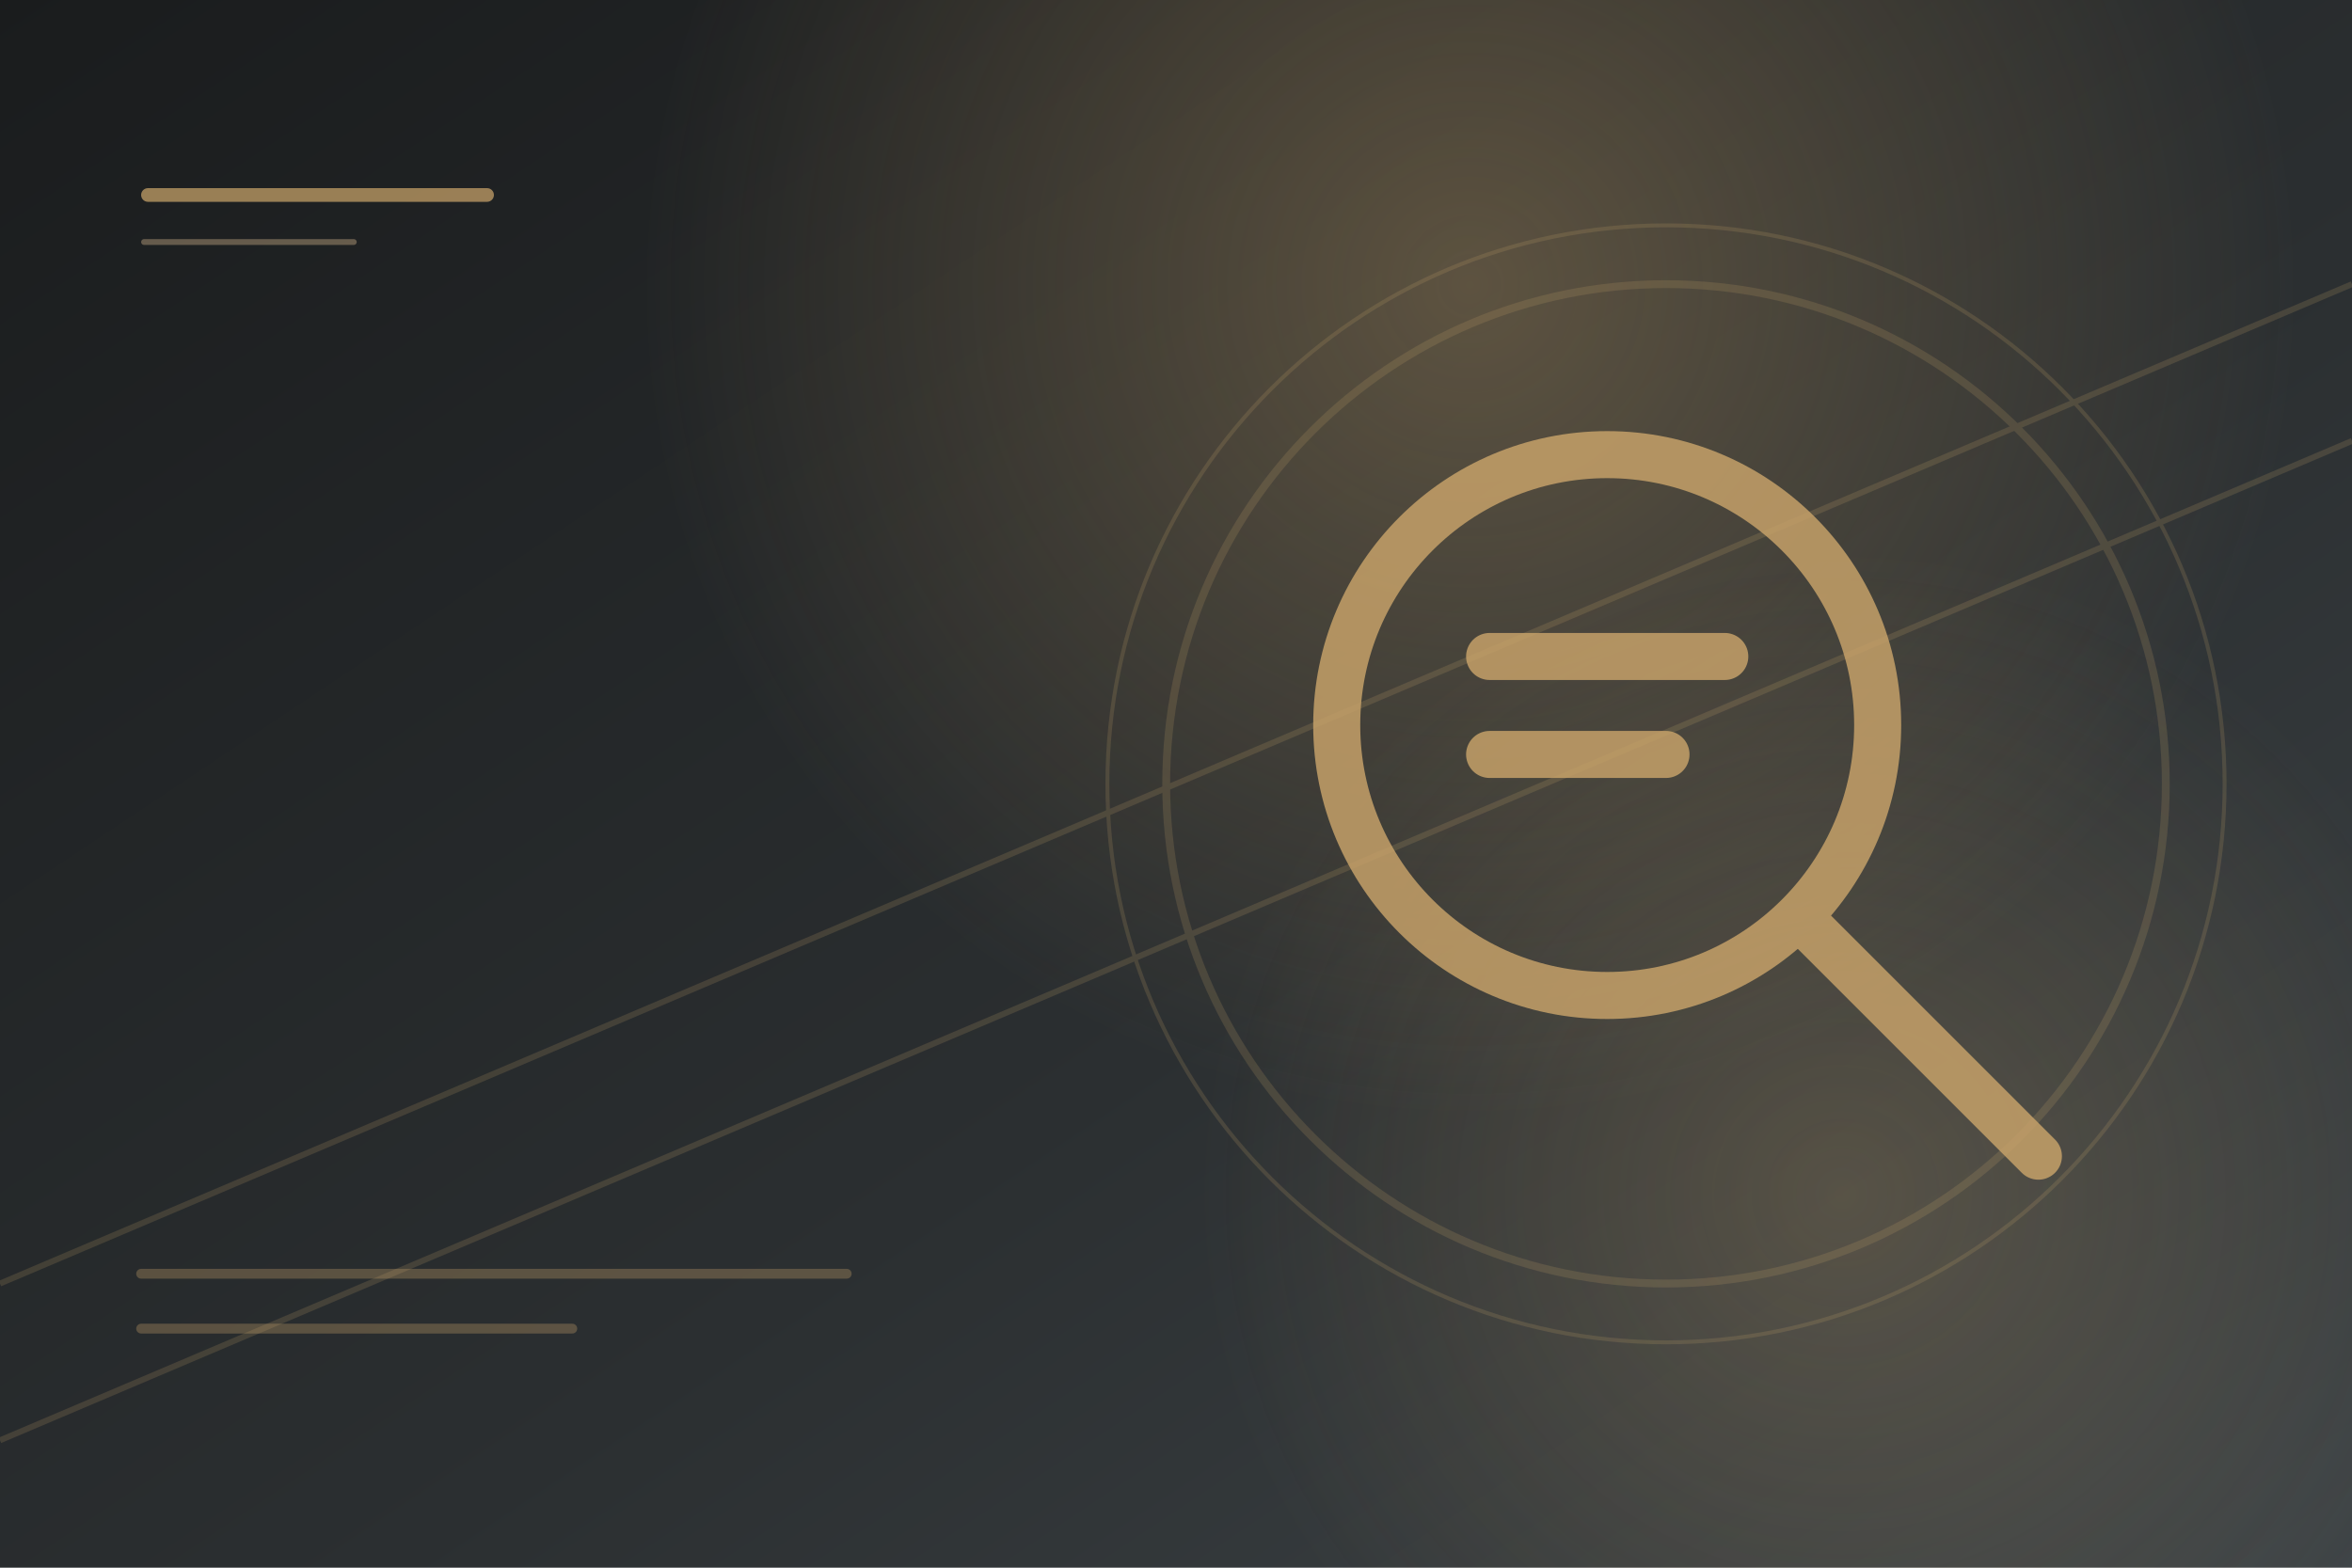
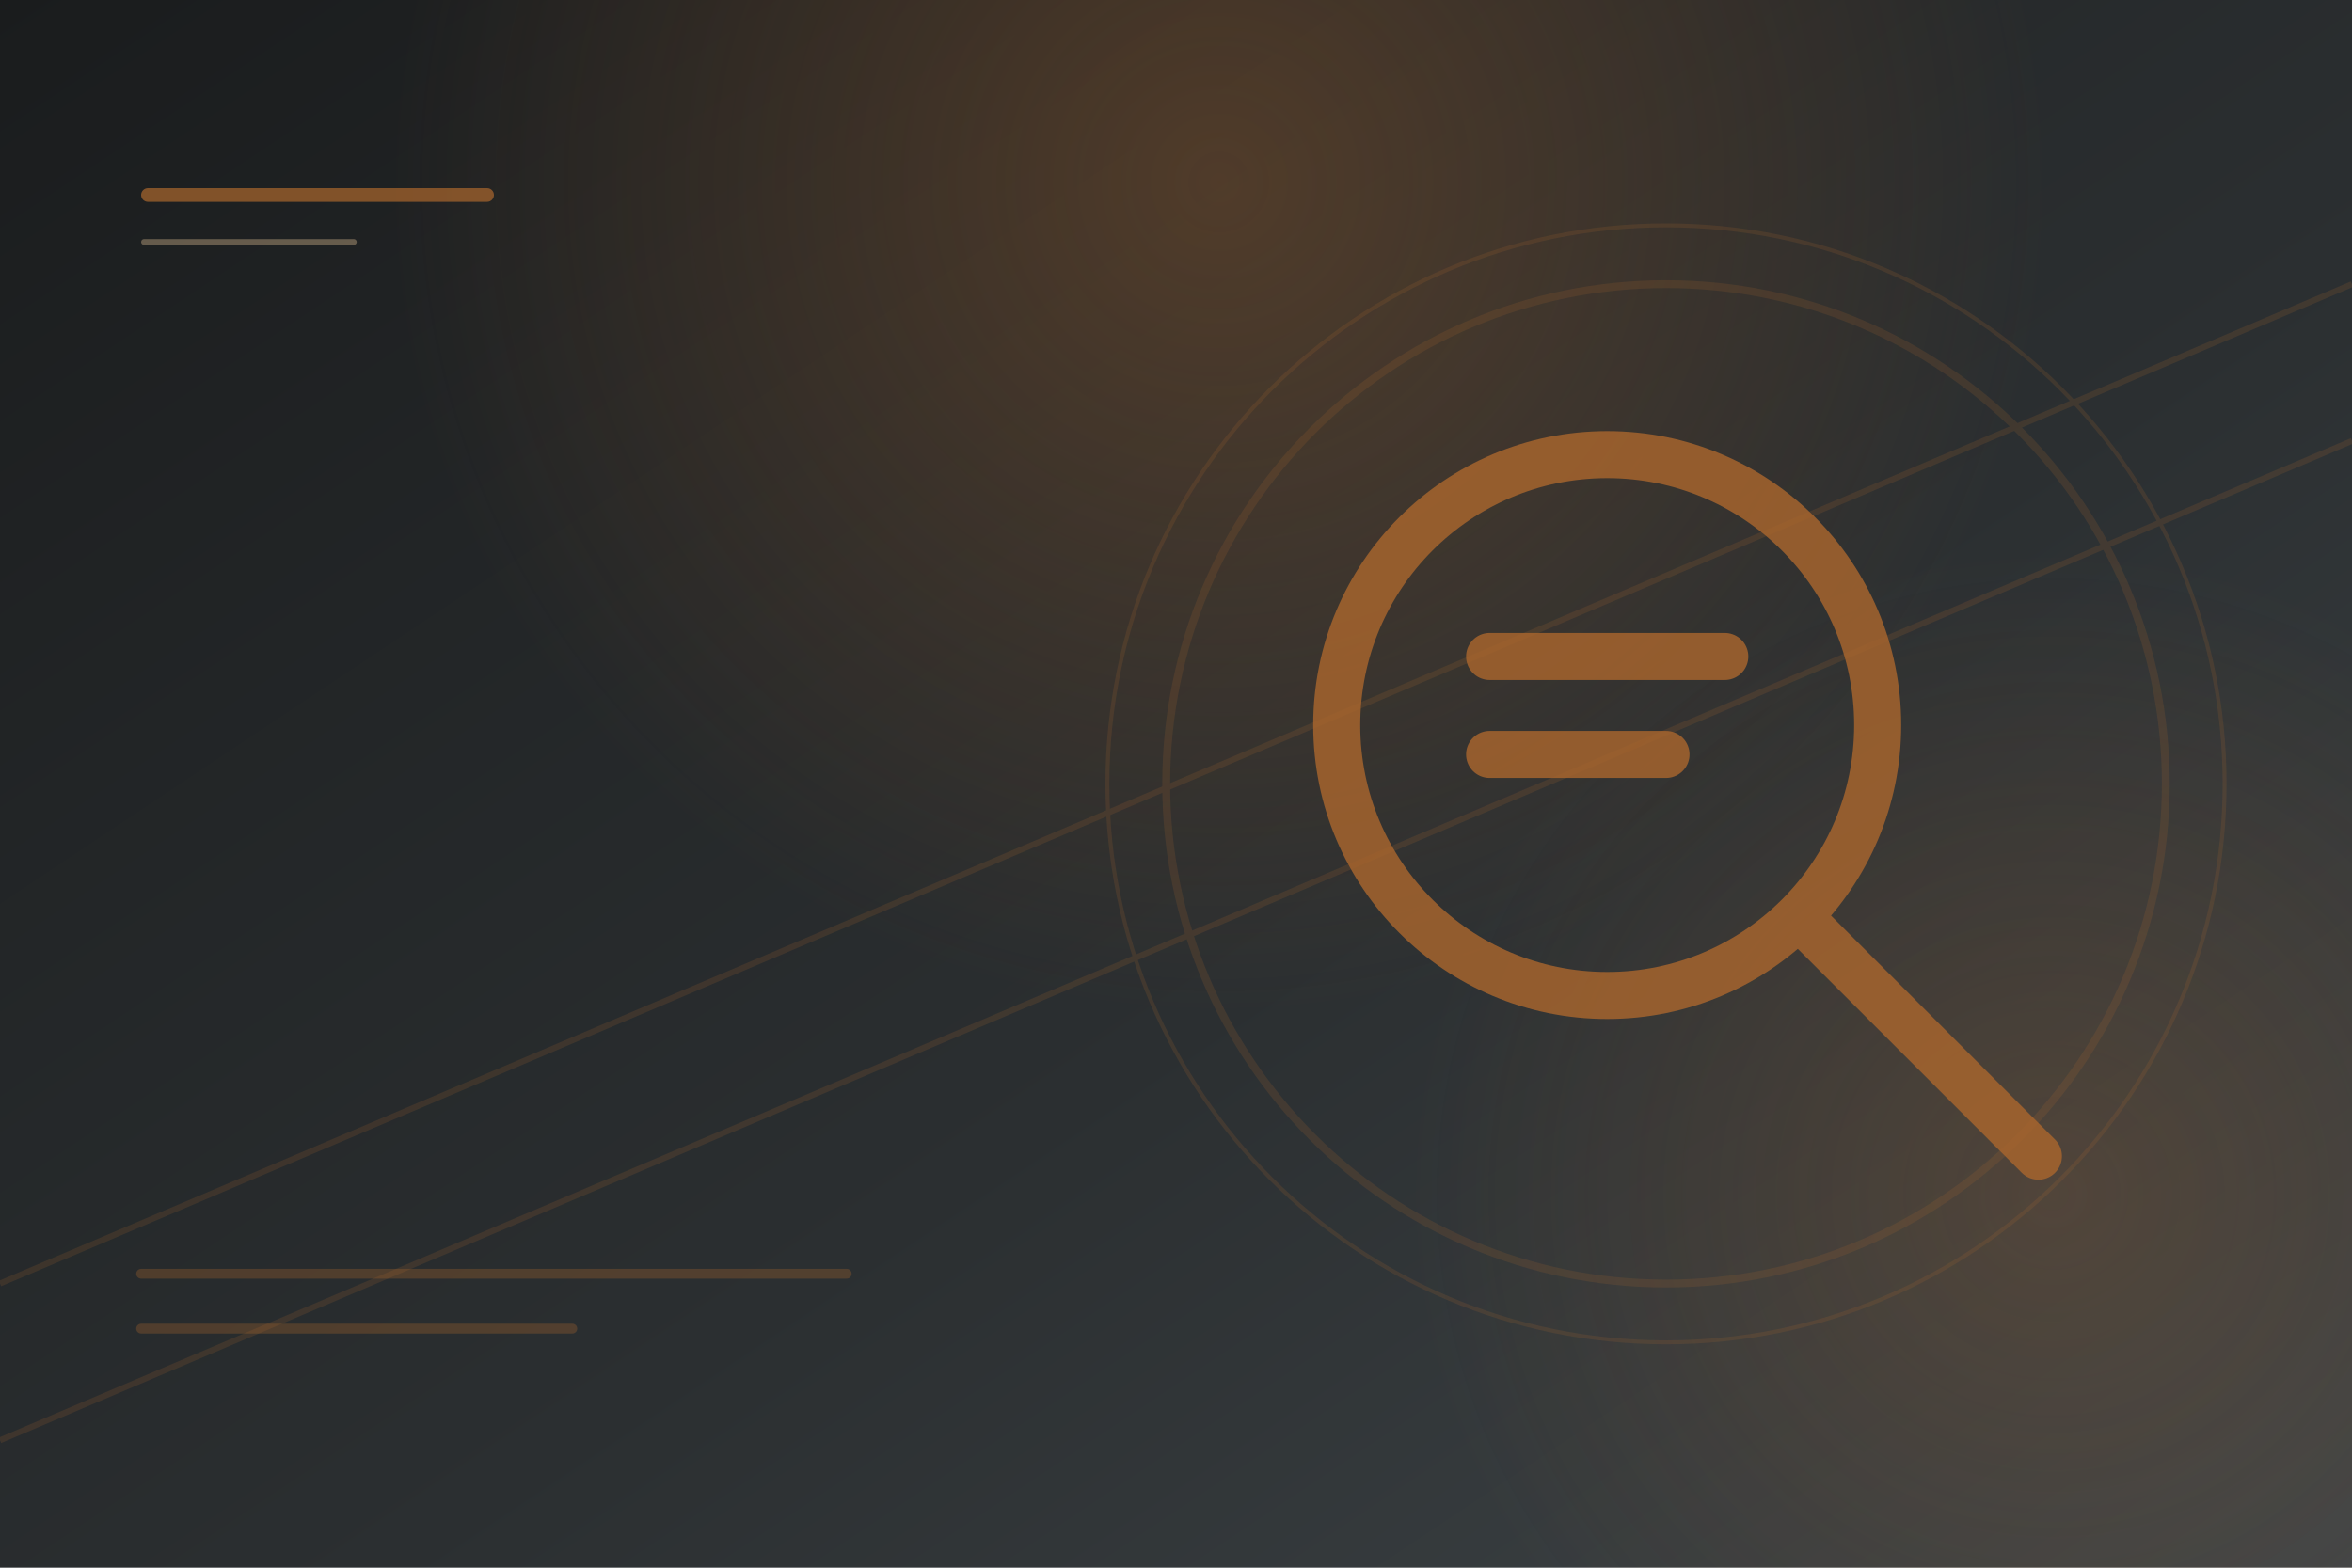
<svg xmlns="http://www.w3.org/2000/svg" width="1200" height="800" viewBox="0 0 1200 800" preserveAspectRatio="xMidYMid meet" role="img" aria-labelledby="title desc">
  <defs>
    <linearGradient id="bg" x1="0" y1="0" x2="1" y2="1">
      <stop stop-color="#1a1c1d" />
      <stop offset=".58" stop-color="#2b2f31" />
      <stop offset="1" stop-color="#3e4447" />
    </linearGradient>
    <radialGradient id="glow">
-       <stop stop-color="#c9a46a" stop-opacity=".34" />
-       <stop offset="1" stop-color="#c9a46a" stop-opacity="0" />
+       <stop stop-color="#a8652d" stop-opacity=".34" />
+       <stop offset="1" stop-color="#a8652d" stop-opacity="0" />
    </radialGradient>
  </defs>
  <rect width="1200" height="800" fill="url(#bg)" />
-   <circle cx="750" cy="147" r="420" fill="url(#glow)" />
-   <circle cx="940" cy="610" r="330" fill="url(#glow)" opacity=".7" />
-   <g fill="none" stroke="#c9a46a" opacity=".18">
+   <circle cx="622" cy="95" r="420" fill="url(#glow)" />
+   <circle cx="1048" cy="610" r="330" fill="url(#glow)" opacity=".7" />
+   <g fill="none" stroke="#a8652d" opacity=".18">
    <path d="M0 655 1200 145M0 735 1200 225" stroke-width="3" />
    <circle cx="850" cy="400" r="255" stroke-width="4" />
    <circle cx="850" cy="400" r="285" stroke-width="2" />
  </g>
-   <g color="#c9a46a" opacity=".82">
+   <g color="#a8652d" opacity=".82">
    <circle cx="820" cy="370" r="138" fill="none" stroke="currentColor" stroke-width="24" />
    <path d="m920 470 120 120M760 335h120M760 385h90" fill="none" stroke="currentColor" stroke-width="24" stroke-linecap="round" />
  </g>
-   <rect x="72" y="96" width="180" height="7" rx="3.5" fill="#c9a46a" opacity=".72" />
+   <rect x="72" y="96" width="180" height="7" rx="3.5" fill="#a8652d" opacity=".72" />
  <rect x="72" y="122" width="110" height="3" rx="1.5" fill="#d2b48c" opacity=".4" />
-   <path d="M72 650h360M72 678h220" stroke="#c9a46a" stroke-width="5" stroke-linecap="round" opacity=".32" />
+   <path d="M72 650h360M72 678h220" stroke="#a8652d" stroke-width="5" stroke-linecap="round" opacity=".32" />
</svg>
